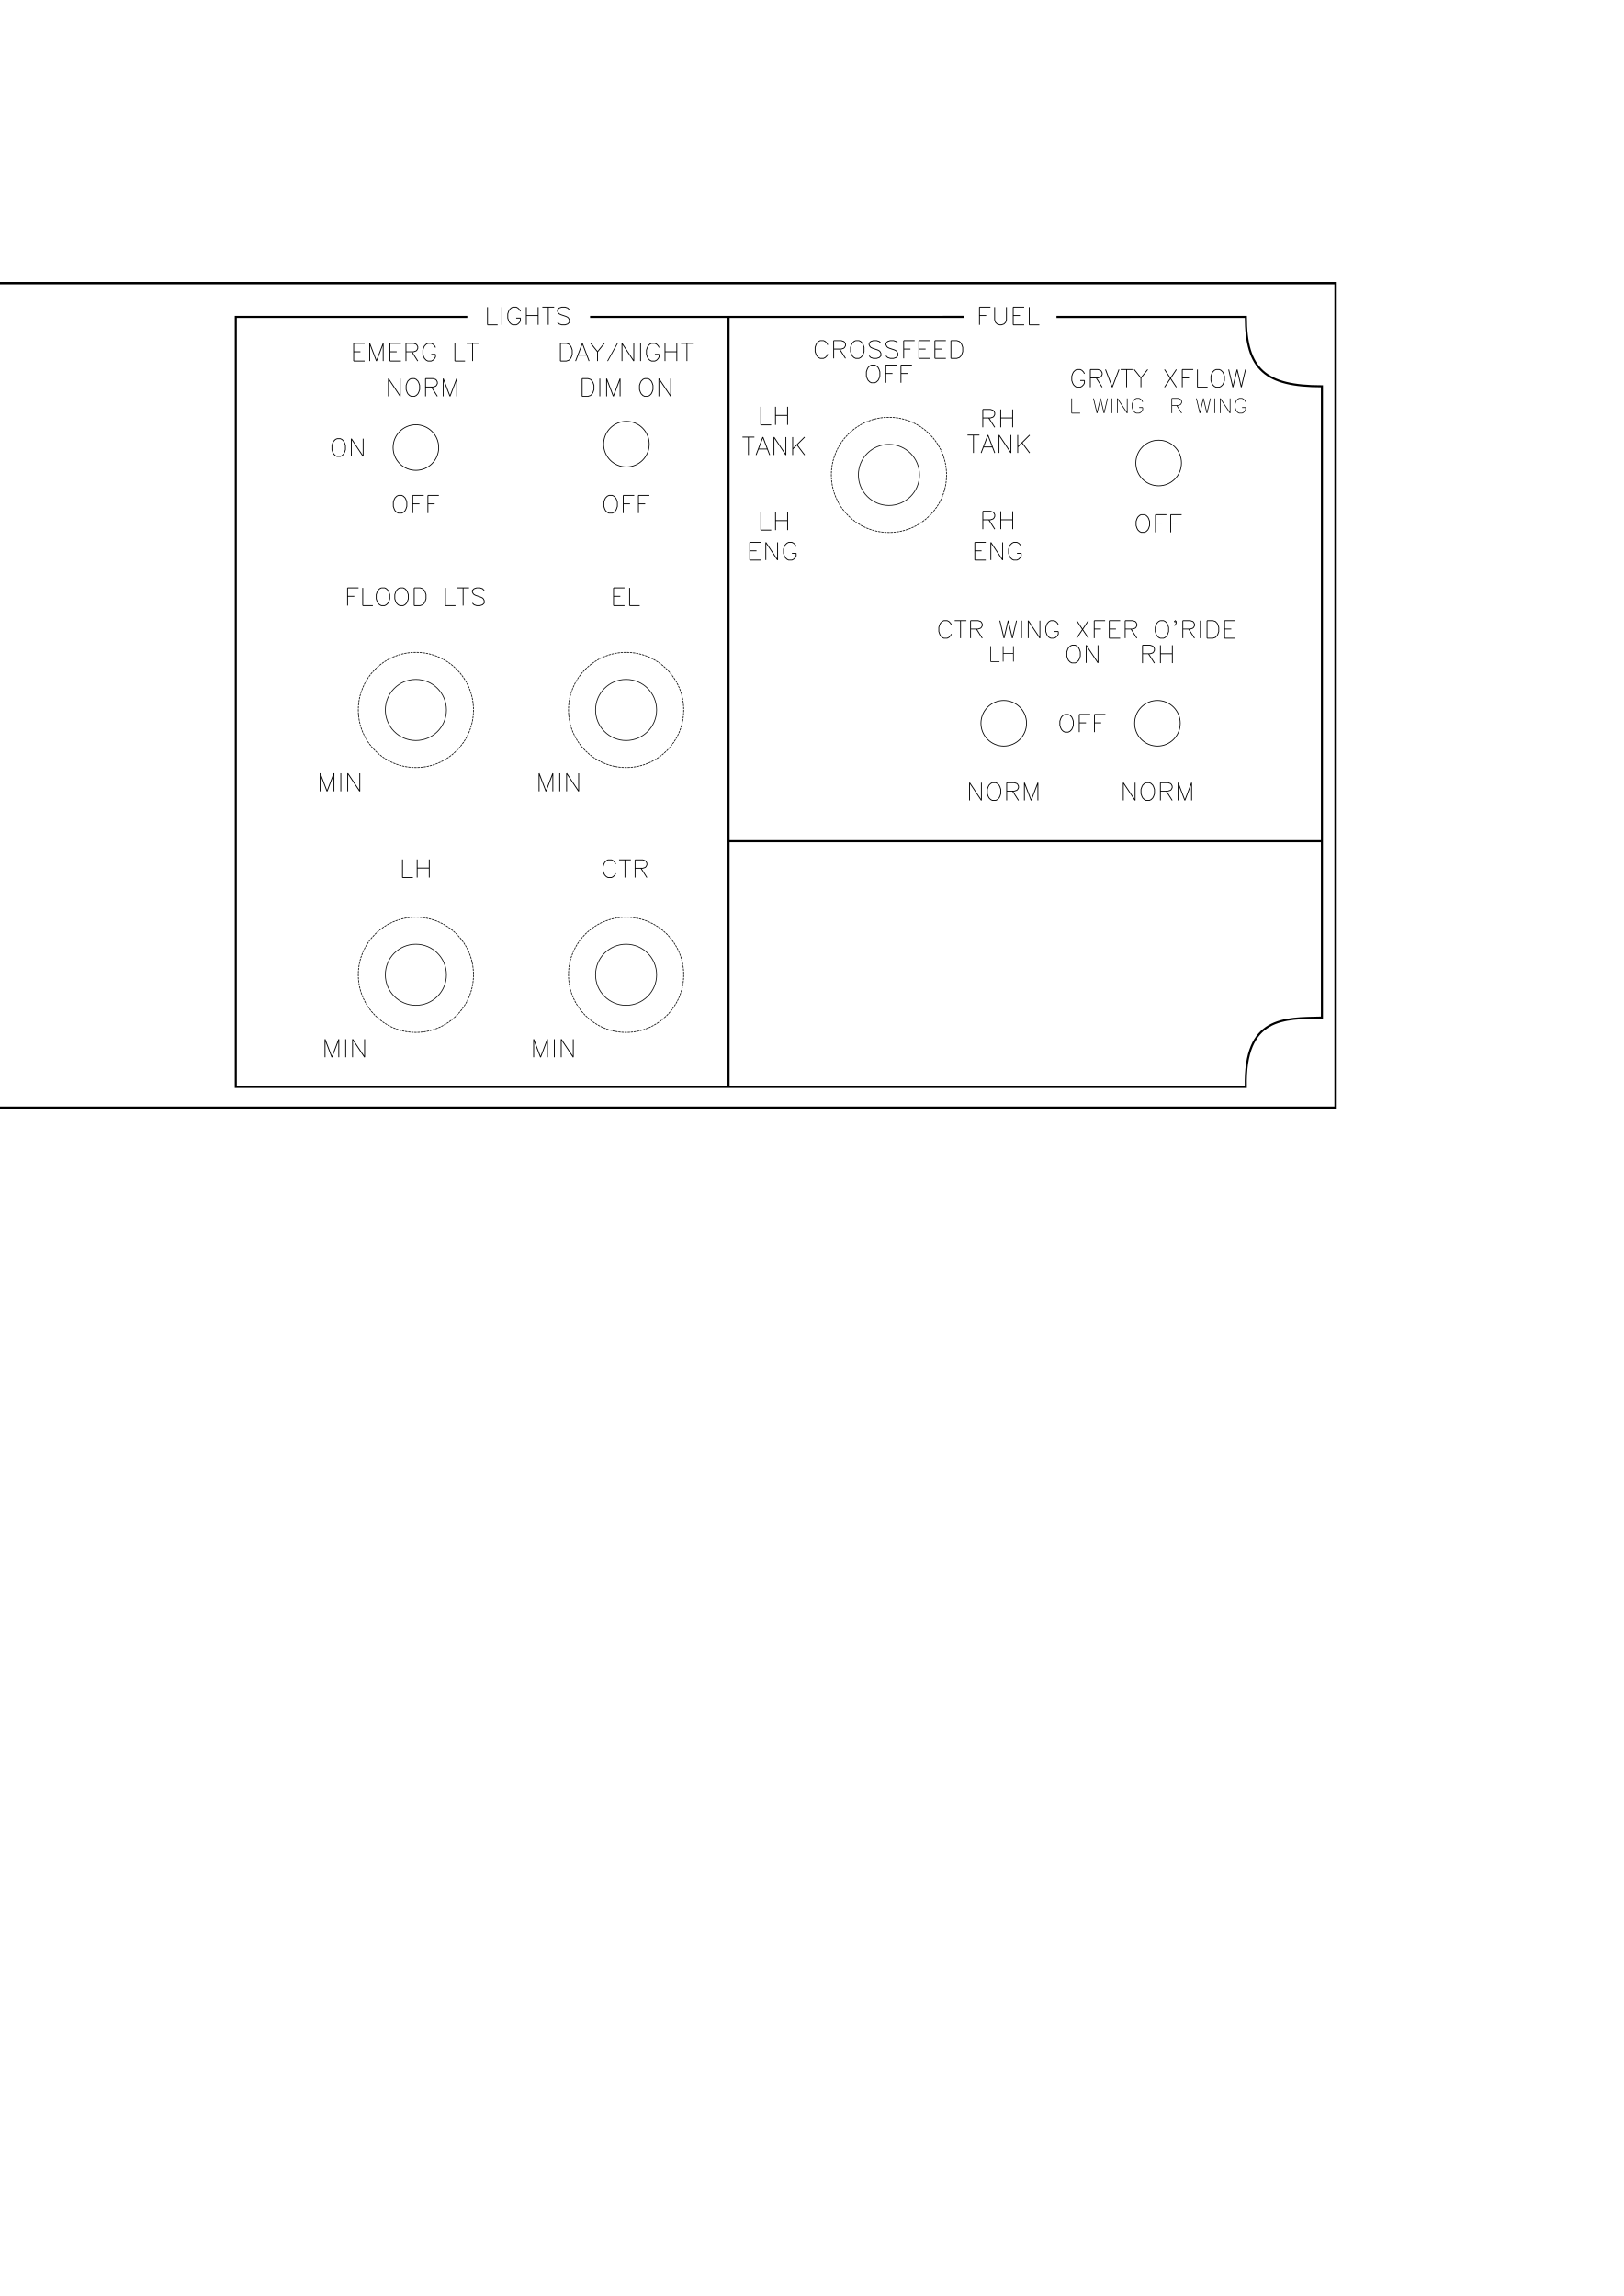
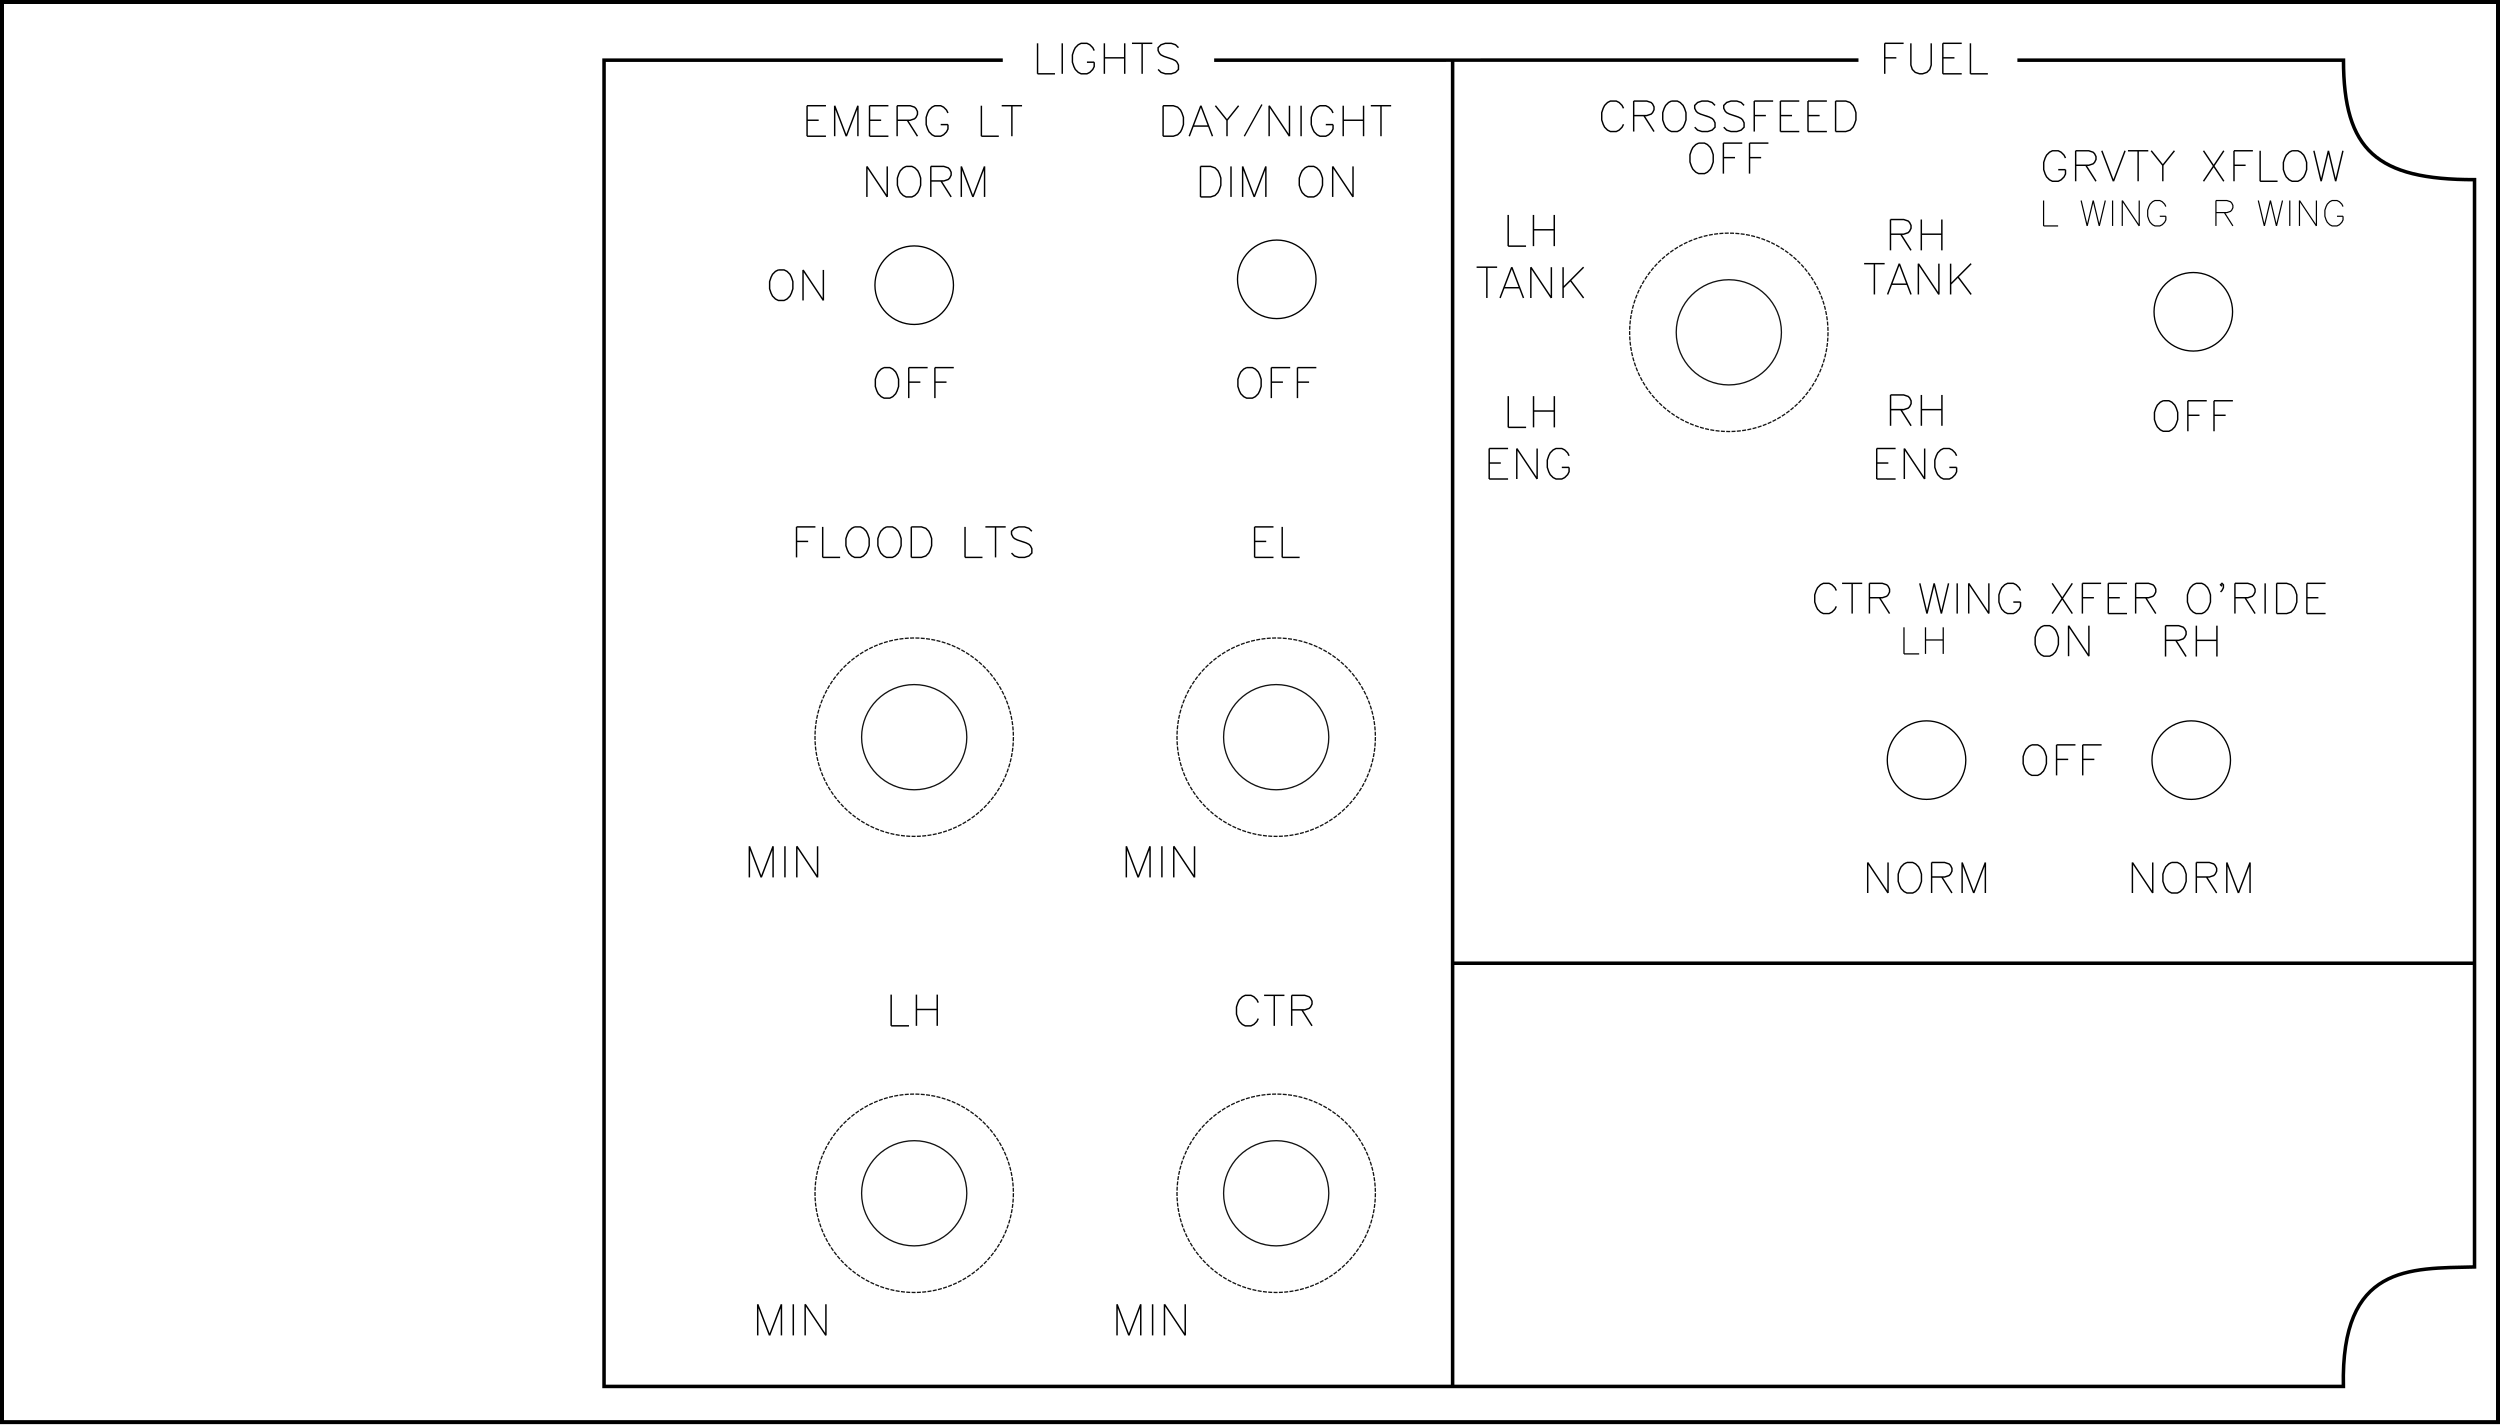
- <svg xmlns="http://www.w3.org/2000/svg" width="210mm" height="297mm" viewBox="0 0 210 297" version="1.1" id="svg37254">
+ <svg xmlns="http://www.w3.org/2000/svg" width="187.754mm" height="106.954mm" viewBox="0 0 187.754 106.954" version="1.1" id="svg37254">
  <defs id="defs37248" />
-   <g id="layer1">
+   <g id="layer1" transform="translate(14.8689,-36.47367)">
    <circle style="display:inline;opacity:1;fill:none;fill-opacity:1;stroke:#000000;stroke-width:0.1;stroke-miterlimit:4;stroke-dasharray:0.3, 0.1;stroke-dashoffset:0;stroke-opacity:0.926" id="circle5640" cx="53.789" cy="91.837" r="7.45" />
    <circle style="display:inline;opacity:1;fill:none;fill-opacity:1;stroke:#000000;stroke-width:0.1;stroke-miterlimit:4;stroke-dasharray:0.3, 0.1;stroke-dashoffset:0;stroke-opacity:0.926" id="circle5642" cx="80.975" cy="91.837" r="7.45" />
    <circle style="display:inline;opacity:1;fill:none;fill-opacity:1;stroke:#000000;stroke-width:0.1;stroke-miterlimit:4;stroke-dasharray:0.3, 0.1;stroke-dashoffset:0;stroke-opacity:0.926" id="circle5644" cx="53.789" cy="126.091" r="7.45" />
    <circle style="display:inline;opacity:1;fill:none;fill-opacity:1;stroke:#000000;stroke-width:0.1;stroke-miterlimit:4;stroke-dasharray:0.3, 0.1;stroke-dashoffset:0;stroke-opacity:0.926" id="circle5646" cx="80.975" cy="126.091" r="7.45" />
    <circle style="display:inline;opacity:1;fill:none;fill-opacity:1;stroke:#000000;stroke-width:0.1;stroke-miterlimit:4;stroke-dasharray:0.3, 0.1;stroke-dashoffset:0;stroke-opacity:0.926" id="circle5648" cx="114.969" cy="61.432" r="7.45" />
    <path d="M 94.208,108.813 H 170.919 M 94.225,41.004 v 99.584 m -17.909,-99.597 48.389,-0.003 m -64.263,0.002 H 30.496 V 140.598 H 161.123 c -0.196,-9.165 4.945,-8.857 9.849,-8.975 V 49.967 c -7.353,0.006 -9.833,-2.207 -9.842,-8.977 l -24.49,0.003" style="display:inline;fill:none;stroke:#000000;stroke-width:0.265px;stroke-linecap:butt;stroke-linejoin:miter;stroke-opacity:1" id="path6445" />
    <circle style="display:inline;fill:none;stroke:#000000;stroke-width:0.101;stroke-miterlimit:4;stroke-dasharray:none;stroke-dashoffset:0;stroke-opacity:1" id="circle7029" cx="53.789" cy="57.892" r="2.949" />
    <circle style="display:inline;fill:none;stroke:#000000;stroke-width:0.101;stroke-miterlimit:4;stroke-dasharray:none;stroke-dashoffset:0;stroke-opacity:1" id="circle7031" cx="81.018" cy="57.452" r="2.949" />
    <ellipse style="display:inline;opacity:1;fill:none;fill-opacity:1;stroke:#000000;stroke-width:0.1;stroke-miterlimit:4;stroke-dasharray:none;stroke-dashoffset:0;stroke-opacity:0.926" id="ellipse7033" cx="114.969" cy="61.432" rx="3.95" ry="3.95" />
    <circle style="display:inline;fill:none;stroke:#000000;stroke-width:0.101;stroke-miterlimit:4;stroke-dasharray:none;stroke-dashoffset:0;stroke-opacity:1" id="circle7035" cx="149.696" cy="93.56" r="2.949" />
    <circle style="display:inline;fill:none;stroke:#000000;stroke-width:0.101;stroke-miterlimit:4;stroke-dasharray:none;stroke-dashoffset:0;stroke-opacity:1" id="circle7037" cx="129.817" cy="93.56" r="2.949" />
    <ellipse style="display:inline;opacity:1;fill:none;fill-opacity:1;stroke:#000000;stroke-width:0.1;stroke-miterlimit:4;stroke-dasharray:none;stroke-dashoffset:0;stroke-opacity:0.926" id="ellipse7039" cx="53.789" cy="91.837" rx="3.95" ry="3.95" />
    <ellipse style="display:inline;opacity:1;fill:none;fill-opacity:1;stroke:#000000;stroke-width:0.1;stroke-miterlimit:4;stroke-dasharray:none;stroke-dashoffset:0;stroke-opacity:0.926" id="ellipse7041" cx="80.975" cy="91.837" rx="3.95" ry="3.95" />
    <ellipse style="display:inline;opacity:1;fill:none;fill-opacity:1;stroke:#000000;stroke-width:0.1;stroke-miterlimit:4;stroke-dasharray:none;stroke-dashoffset:0;stroke-opacity:0.926" id="ellipse7043" cx="80.975" cy="126.091" rx="3.95" ry="3.95" />
    <ellipse style="display:inline;opacity:1;fill:none;fill-opacity:1;stroke:#000000;stroke-width:0.1;stroke-miterlimit:4;stroke-dasharray:none;stroke-dashoffset:0;stroke-opacity:0.926" id="ellipse7045" cx="53.789" cy="126.091" rx="3.95" ry="3.95" />
    <circle style="display:inline;fill:none;stroke:#000000;stroke-width:0.101;stroke-miterlimit:4;stroke-dasharray:none;stroke-dashoffset:0;stroke-opacity:1" id="circle7035-5" cx="149.852" cy="59.89" r="2.949" />
    <rect y="36.624" x="-14.719" height="106.654" width="187.454" id="rect6388" style="display:inline;fill:none;fill-opacity:1;stroke:#000000;stroke-width:0.3;stroke-miterlimit:4;stroke-dasharray:none;stroke-opacity:1" />
    <g id="g24237-5" transform="matrix(0.1090909,0,0,0.1090909,49.79993,50.28065)">
      <path id="path24229-9" transform="translate(11)" style="fill:none;stroke:#000000" d="M -7,-12 V 9 M -7,-12 7,9 M 7,-12 V 9" />
      <path id="path24231-22" transform="translate(33)" style="fill:none;stroke:#000000" d="m -2,-12 -2,1 -2,2 -1,2 -1,3 v 5 l 1,3 1,2 2,2 2,1 H 2 L 4,8 6,6 7,4 8,1 V -4 L 7,-7 6,-9 4,-11 2,-12 h -4" />
      <path id="path24233-8" transform="translate(55)" style="fill:none;stroke:#000000" d="M -7,-12 V 9 m 0,-21 h 9 l 3,1 1,1 1,2 v 2 l -1,2 -1,1 -3,1 h -9 m 7,0 7,11" />
      <path id="path24235-9" transform="translate(77)" style="fill:none;stroke:#000000" d="M -8,-12 V 9 M -8,-12 0,9 M 8,-12 0,9 M 8,-12 V 9" />
    </g>
    <g transform="matrix(0.1090909,0,0,0.1090909,111.7235,48.53007)" id="g7558-9-4">
      <path d="m -2,-12 -2,1 -2,2 -1,2 -1,3 v 5 l 1,3 1,2 2,2 2,1 H 2 L 4,8 6,6 7,4 8,1 V -4 L 7,-7 6,-9 4,-11 2,-12 h -4" style="fill:none;stroke:#000000" transform="translate(11)" id="path7552-3-7" />
      <path d="M -6,-12 V 9 m 0,-21 H 7 M -6,-2 h 8" style="fill:none;stroke:#000000" transform="translate(32)" id="path7554-1-8" />
      <path d="M -6,-12 V 9 m 0,-21 H 7 M -6,-2 h 8" style="fill:none;stroke:#000000" transform="translate(50)" id="path7556-9-4" />
    </g>
    <g transform="matrix(0.1090909,0,0,0.1090909,42.60371,58.05586)" id="g19209-8-0">
      <path d="m -2,-12 -2,1 -2,2 -1,2 -1,3 v 5 l 1,3 1,2 2,2 2,1 H 2 L 4,8 6,6 7,4 8,1 V -4 L 7,-7 6,-9 4,-11 2,-12 h -4" style="fill:none;stroke:#000000" transform="translate(11)" id="path19205-7-6" />
      <path d="M -7,-12 V 9 M -7,-12 7,9 M 7,-12 V 9" style="fill:none;stroke:#000000" transform="translate(33)" id="path19207-9-8" />
    </g>
    <g transform="matrix(0.1090909,0,0,0.1090909,50.54338,65.39111)" id="g7558-9-4-9">
      <path d="m -2,-12 -2,1 -2,2 -1,2 -1,3 v 5 l 1,3 1,2 2,2 2,1 H 2 L 4,8 6,6 7,4 8,1 V -4 L 7,-7 6,-9 4,-11 2,-12 h -4" style="fill:none;stroke:#000000" transform="translate(11)" id="path7552-3-7-2" />
      <path d="M -6,-12 V 9 m 0,-21 H 7 M -6,-2 h 8" style="fill:none;stroke:#000000" transform="translate(32)" id="path7554-1-8-6" />
      <path d="M -6,-12 V 9 m 0,-21 H 7 M -6,-2 h 8" style="fill:none;stroke:#000000" transform="translate(50)" id="path7556-9-4-6" />
    </g>
    <g transform="matrix(0.1090909,0,0,0.1090909,77.77223,65.39111)" id="g7558-9-4-4">
      <path d="m -2,-12 -2,1 -2,2 -1,2 -1,3 v 5 l 1,3 1,2 2,2 2,1 H 2 L 4,8 6,6 7,4 8,1 V -4 L 7,-7 6,-9 4,-11 2,-12 h -4" style="fill:none;stroke:#000000" transform="translate(11)" id="path7552-3-7-9" />
      <path d="M -6,-12 V 9 m 0,-21 H 7 M -6,-2 h 8" style="fill:none;stroke:#000000" transform="translate(32)" id="path7554-1-8-5" />
      <path d="M -6,-12 V 9 m 0,-21 H 7 M -6,-2 h 8" style="fill:none;stroke:#000000" transform="translate(50)" id="path7556-9-4-0" />
    </g>
    <g transform="matrix(0.1090909,0,0,0.1090909,146.6069,67.88016)" id="g7558-9-4-48">
      <path d="m -2,-12 -2,1 -2,2 -1,2 -1,3 v 5 l 1,3 1,2 2,2 2,1 H 2 L 4,8 6,6 7,4 8,1 V -4 L 7,-7 6,-9 4,-11 2,-12 h -4" style="fill:none;stroke:#000000" transform="translate(11)" id="path7552-3-7-7" />
      <path d="M -6,-12 V 9 m 0,-21 H 7 M -6,-2 h 8" style="fill:none;stroke:#000000" transform="translate(32)" id="path7554-1-8-1" />
      <path d="M -6,-12 V 9 m 0,-21 H 7 M -6,-2 h 8" style="fill:none;stroke:#000000" transform="translate(50)" id="path7556-9-4-7" />
    </g>
    <g transform="matrix(0.1090909,0,0,0.1090909,136.7467,93.72334)" id="g7558-9-4-2">
      <path d="m -2,-12 -2,1 -2,2 -1,2 -1,3 v 5 l 1,3 1,2 2,2 2,1 H 2 L 4,8 6,6 7,4 8,1 V -4 L 7,-7 6,-9 4,-11 2,-12 h -4" style="fill:none;stroke:#000000" transform="translate(11)" id="path7552-3-7-72" />
      <path d="M -6,-12 V 9 m 0,-21 H 7 M -6,-2 h 8" style="fill:none;stroke:#000000" transform="translate(32)" id="path7554-1-8-2" />
      <path d="M -6,-12 V 9 m 0,-21 H 7 M -6,-2 h 8" style="fill:none;stroke:#000000" transform="translate(50)" id="path7556-9-4-61" />
    </g>
    <g id="g17281-9-0" transform="matrix(0.09509145,0,0,0.09509145,127.7423,84.72677)">
      <path id="path17277-1-6" transform="translate(10)" style="fill:none;stroke:#000000" d="M -6,-12 V 9 m 0,0 H 6" />
      <path id="path17279-27-1" transform="translate(28)" style="fill:none;stroke:#000000" d="M -7,-12 V 9 M 7,-12 V 9 M -7,-2 H 7" />
    </g>
    <g transform="matrix(0.1102514,0,0,0.1102514,147.3256,84.78605)" id="g17900-6-5">
      <path d="M -7,-12 V 9 m 0,-21 h 9 l 3,1 1,1 1,2 v 2 l -1,2 -1,1 -3,1 h -9 m 7,0 7,11" style="fill:none;stroke:#000000" transform="translate(11)" id="path17896-0-9" />
      <path d="M -7,-12 V 9 M 7,-12 V 9 M -7,-2 H 7" style="fill:none;stroke:#000000" transform="translate(32)" id="path17898-6-4" />
    </g>
    <g transform="matrix(0.1090909,0,0,0.1090909,137.6467,84.77154)" id="g19209-8">
      <path d="m -2,-12 -2,1 -2,2 -1,2 -1,3 v 5 l 1,3 1,2 2,2 2,1 H 2 L 4,8 6,6 7,4 8,1 V -4 L 7,-7 6,-9 4,-11 2,-12 h -4" style="fill:none;stroke:#000000" transform="translate(11)" id="path19205-7" />
      <path d="M -7,-12 V 9 M -7,-12 7,9 M 7,-12 V 9" style="fill:none;stroke:#000000" transform="translate(33)" id="path19207-9" />
    </g>
    <g id="g24237-5-9" transform="matrix(0.1090909,0,0,0.1090909,124.9622,102.5569)">
      <path id="path24229-9-0" transform="translate(11)" style="fill:none;stroke:#000000" d="M -7,-12 V 9 M -7,-12 7,9 M 7,-12 V 9" />
      <path id="path24231-22-9" transform="translate(33)" style="fill:none;stroke:#000000" d="m -2,-12 -2,1 -2,2 -1,2 -1,3 v 5 l 1,3 1,2 2,2 2,1 H 2 L 4,8 6,6 7,4 8,1 V -4 L 7,-7 6,-9 4,-11 2,-12 h -4" />
      <path id="path24233-8-1" transform="translate(55)" style="fill:none;stroke:#000000" d="M -7,-12 V 9 m 0,-21 h 9 l 3,1 1,1 1,2 v 2 l -1,2 -1,1 -3,1 h -9 m 7,0 7,11" />
      <path id="path24235-9-7" transform="translate(77)" style="fill:none;stroke:#000000" d="M -8,-12 V 9 M -8,-12 0,9 M 8,-12 0,9 M 8,-12 V 9" />
    </g>
    <g id="g24237-5-9-7" transform="matrix(0.1090909,0,0,0.1090909,144.8415,102.5569)">
      <path id="path24229-9-0-1" transform="translate(11)" style="fill:none;stroke:#000000" d="M -7,-12 V 9 M -7,-12 7,9 M 7,-12 V 9" />
      <path id="path24231-22-9-1" transform="translate(33)" style="fill:none;stroke:#000000" d="m -2,-12 -2,1 -2,2 -1,2 -1,3 v 5 l 1,3 1,2 2,2 2,1 H 2 L 4,8 6,6 7,4 8,1 V -4 L 7,-7 6,-9 4,-11 2,-12 h -4" />
      <path id="path24233-8-1-5" transform="translate(55)" style="fill:none;stroke:#000000" d="M -7,-12 V 9 m 0,-21 h 9 l 3,1 1,1 1,2 v 2 l -1,2 -1,1 -3,1 h -9 m 7,0 7,11" />
      <path id="path24235-9-7-9" transform="translate(77)" style="fill:none;stroke:#000000" d="M -8,-12 V 9 M -8,-12 0,9 M 8,-12 0,9 M 8,-12 V 9" />
    </g>
    <g id="g38585" transform="matrix(0.1080735,0,0,0.1080735,121.0962,81.58073)">
      <path id="path38545" transform="translate(10)" style="fill:none;stroke:#000000" d="M 8,-7 7,-9 5,-11 3,-12 h -4 l -2,1 -2,2 -1,2 -1,3 v 5 l 1,3 1,2 2,2 2,1 H 3 L 5,8 7,6 8,4" />
      <path id="path38547" transform="translate(29)" style="fill:none;stroke:#000000" d="M 0,-12 V 9 M -7,-12 H 7" />
      <path id="path38549" transform="translate(48)" style="fill:none;stroke:#000000" d="M -7,-12 V 9 m 0,-21 h 9 l 3,1 1,1 1,2 v 2 l -1,2 -1,1 -3,1 h -9 m 7,0 7,11" />
      <path id="path38551" transform="translate(66)" style="fill:none;stroke:#000000" d="" />
      <path id="path38553" transform="translate(86)" style="fill:none;stroke:#000000" d="M -10,-12 -5,9 M 0,-12 -5,9 M 0,-12 5,9 M 10,-12 5,9" />
      <path id="path38555" transform="translate(102)" style="fill:none;stroke:#000000" d="M 0,-12 V 9" />
      <path id="path38557" transform="translate(117)" style="fill:none;stroke:#000000" d="M -7,-12 V 9 M -7,-12 7,9 M 7,-12 V 9" />
      <path id="path38559" transform="translate(138)" style="fill:none;stroke:#000000" d="M 8,-7 7,-9 5,-11 3,-12 h -4 l -2,1 -2,2 -1,2 -1,3 v 5 l 1,3 1,2 2,2 2,1 H 3 L 5,8 7,6 8,4 V 1 M 3,1 h 5" />
      <path id="path38561" transform="translate(157)" style="fill:none;stroke:#000000" d="" />
      <path id="path38563" transform="translate(175)" style="fill:none;stroke:#000000" d="M -7,-12 7,9 M 7,-12 -7,9" />
      <path id="path38565" transform="translate(195)" style="fill:none;stroke:#000000" d="M -6,-12 V 9 m 0,-21 H 7 M -6,-2 h 8" />
      <path id="path38567" transform="translate(213)" style="fill:none;stroke:#000000" d="M -6,-12 V 9 m 0,-21 H 7 M -6,-2 H 2 M -6,9 H 7" />
      <path id="path38569" transform="translate(233)" style="fill:none;stroke:#000000" d="M -7,-12 V 9 m 0,-21 h 9 l 3,1 1,1 1,2 v 2 l -1,2 -1,1 -3,1 h -9 m 7,0 7,11" />
      <path id="path38571" transform="translate(251)" style="fill:none;stroke:#000000" d="" />
      <path id="path38573" transform="translate(270)" style="fill:none;stroke:#000000" d="m -2,-12 -2,1 -2,2 -1,2 -1,3 v 5 l 1,3 1,2 2,2 2,1 H 2 L 4,8 6,6 7,4 8,1 V -4 L 7,-7 6,-9 4,-11 2,-12 h -4" />
      <path id="path38575" transform="translate(286)" style="fill:none;stroke:#000000" d="m 0,-10 -1,-1 1,-1 1,1 v 2 l -1,2 -1,1" />
      <path id="path38577" transform="translate(302)" style="fill:none;stroke:#000000" d="M -7,-12 V 9 m 0,-21 h 9 l 3,1 1,1 1,2 v 2 l -1,2 -1,1 -3,1 h -9 m 7,0 7,11" />
      <path id="path38579" transform="translate(316)" style="fill:none;stroke:#000000" d="M 0,-12 V 9" />
      <path id="path38581" transform="translate(331)" style="fill:none;stroke:#000000" d="M -7,-12 V 9 m 0,-21 h 7 l 3,1 2,2 1,2 1,3 V 1 L 6,4 5,6 3,8 0,9 h -7" />
      <path id="path38583" transform="translate(351)" style="fill:none;stroke:#000000" d="M -6,-12 V 9 m 0,-21 H 7 M -6,-2 H 2 M -6,9 H 7" />
    </g>
    <g transform="matrix(0.1113446,0,0,0.1113446,40.96424,101.3634)" id="g38897">
      <path d="M -8,-12 V 9 M -8,-12 0,9 M 8,-12 0,9 M 8,-12 V 9" style="fill:none;stroke:#000000" transform="translate(12)" id="path38891" />
      <path d="M 0,-12 V 9" style="fill:none;stroke:#000000" transform="translate(28)" id="path38893" />
      <path d="M -7,-12 V 9 M -7,-12 7,9 M 7,-12 V 9" style="fill:none;stroke:#000000" transform="translate(43)" id="path38895" />
    </g>
    <g transform="matrix(0.1113446,0,0,0.1113446,69.27465,101.3634)" id="g38897-7">
      <path d="M -8,-12 V 9 M -8,-12 0,9 M 8,-12 0,9 M 8,-12 V 9" style="fill:none;stroke:#000000" transform="translate(12)" id="path38891-7" />
      <path d="M 0,-12 V 9" style="fill:none;stroke:#000000" transform="translate(28)" id="path38893-6" />
      <path d="M -7,-12 V 9 M -7,-12 7,9 M 7,-12 V 9" style="fill:none;stroke:#000000" transform="translate(43)" id="path38895-7" />
    </g>
    <g id="g39239" transform="matrix(0.1090909,0,0,0.1090909,77.66645,112.5348)">
      <path id="path39233" transform="translate(10)" style="fill:none;stroke:#000000" d="M 8,-7 7,-9 5,-11 3,-12 h -4 l -2,1 -2,2 -1,2 -1,3 v 5 l 1,3 1,2 2,2 2,1 H 3 L 5,8 7,6 8,4" />
      <path id="path39235" transform="translate(29)" style="fill:none;stroke:#000000" d="M 0,-12 V 9 M -7,-12 H 7" />
      <path id="path39237" transform="translate(48)" style="fill:none;stroke:#000000" d="M -7,-12 V 9 m 0,-21 h 9 l 3,1 1,1 1,2 v 2 l -1,2 -1,1 -3,1 h -9 m 7,0 7,11" />
    </g>
    <g id="g17281-9-3" transform="matrix(0.1116279,0,0,0.1116279,51.61209,112.5107)">
      <path id="path17277-1-65" transform="translate(10)" style="fill:none;stroke:#000000" d="M -6,-12 V 9 m 0,0 H 6" />
      <path id="path17279-27-6" transform="translate(28)" style="fill:none;stroke:#000000" d="M -7,-12 V 9 M 7,-12 V 9 M -7,-2 H 7" />
    </g>
    <g transform="matrix(0.1090909,0,0,0.1090909,44.5161,77.35347)" id="g39597">
      <path d="M -6,-12 V 9 m 0,-21 H 7 M -6,-2 h 8" style="fill:none;stroke:#000000" transform="translate(10)" id="path39579" />
      <path d="M -6,-12 V 9 m 0,0 H 6" style="fill:none;stroke:#000000" transform="translate(28)" id="path39581" />
      <path d="m -2,-12 -2,1 -2,2 -1,2 -1,3 v 5 l 1,3 1,2 2,2 2,1 H 2 L 4,8 6,6 7,4 8,1 V -4 L 7,-7 6,-9 4,-11 2,-12 h -4" style="fill:none;stroke:#000000" transform="translate(46)" id="path39583" />
      <path d="m -2,-12 -2,1 -2,2 -1,2 -1,3 v 5 l 1,3 1,2 2,2 2,1 H 2 L 4,8 6,6 7,4 8,1 V -4 L 7,-7 6,-9 4,-11 2,-12 h -4" style="fill:none;stroke:#000000" transform="translate(68)" id="path39585" />
      <path d="M -7,-12 V 9 m 0,-21 h 7 l 3,1 2,2 1,2 1,3 V 1 L 6,4 5,6 3,8 0,9 h -7" style="fill:none;stroke:#000000" transform="translate(90)" id="path39587" />
      <path d="" style="fill:none;stroke:#000000" transform="translate(108)" id="path39589" />
      <path d="M -6,-12 V 9 m 0,0 H 6" style="fill:none;stroke:#000000" transform="translate(126)" id="path39591" />
      <path d="M 0,-12 V 9 M -7,-12 H 7" style="fill:none;stroke:#000000" transform="translate(141)" id="path39593" />
      <path d="m 7,-9 -2,-2 -3,-1 h -4 l -3,1 -2,2 v 2 l 1,2 1,1 2,1 6,2 2,1 1,1 1,2 V 6 L 5,8 2,9 H -2 L -5,8 -7,6" style="fill:none;stroke:#000000" transform="translate(159)" id="path39595" />
    </g>
    <g transform="matrix(0.1113446,0,0,0.1113446,41.59137,135.7623)" id="g38897-3">
      <path d="M -8,-12 V 9 M -8,-12 0,9 M 8,-12 0,9 M 8,-12 V 9" style="fill:none;stroke:#000000" transform="translate(12)" id="path38891-9" />
      <path d="M 0,-12 V 9" style="fill:none;stroke:#000000" transform="translate(28)" id="path38893-4" />
      <path d="M -7,-12 V 9 M -7,-12 7,9 M 7,-12 V 9" style="fill:none;stroke:#000000" transform="translate(43)" id="path38895-8" />
    </g>
    <g transform="matrix(0.1113446,0,0,0.1113446,68.57669,135.7623)" id="g38897-1">
      <path d="M -8,-12 V 9 M -8,-12 0,9 M 8,-12 0,9 M 8,-12 V 9" style="fill:none;stroke:#000000" transform="translate(12)" id="path38891-2" />
      <path d="M 0,-12 V 9" style="fill:none;stroke:#000000" transform="translate(28)" id="path38893-9" />
      <path d="M -7,-12 V 9 M -7,-12 7,9 M 7,-12 V 9" style="fill:none;stroke:#000000" transform="translate(43)" id="path38895-3" />
    </g>
    <g id="g40017" transform="matrix(0.1090909,0,0,0.1090909,45.30701,45.72212)">
      <path id="path40001" transform="translate(10)" style="fill:none;stroke:#000000" d="M -6,-12 V 9 m 0,-21 H 7 M -6,-2 H 2 M -6,9 H 7" />
      <path id="path40003" transform="translate(31)" style="fill:none;stroke:#000000" d="M -8,-12 V 9 M -8,-12 0,9 M 8,-12 0,9 M 8,-12 V 9" />
      <path id="path40005" transform="translate(53)" style="fill:none;stroke:#000000" d="M -6,-12 V 9 m 0,-21 H 7 M -6,-2 H 2 M -6,9 H 7" />
      <path id="path40007" transform="translate(73)" style="fill:none;stroke:#000000" d="M -7,-12 V 9 m 0,-21 h 9 l 3,1 1,1 1,2 v 2 l -1,2 -1,1 -3,1 h -9 m 7,0 7,11" />
      <path id="path40009" transform="translate(93)" style="fill:none;stroke:#000000" d="M 8,-7 7,-9 5,-11 3,-12 h -4 l -2,1 -2,2 -1,2 -1,3 v 5 l 1,3 1,2 2,2 2,1 H 3 L 5,8 7,6 8,4 V 1 M 3,1 h 5" />
      <path id="path40011" transform="translate(112)" style="fill:none;stroke:#000000" d="" />
      <path id="path40013" transform="translate(130)" style="fill:none;stroke:#000000" d="M -6,-12 V 9 m 0,0 H 6" />
      <path id="path40015" transform="translate(145)" style="fill:none;stroke:#000000" d="M 0,-12 V 9 M -7,-12 H 7" />
    </g>
    <g id="g41367">
      <g id="g41164" transform="matrix(0.1090909,0,0,0.1090909,72.045,45.72212)">
        <path id="path41146" transform="translate(11)" style="fill:none;stroke:#000000" d="M -7,-12 V 9 m 0,-21 h 7 l 3,1 2,2 1,2 1,3 V 1 L 6,4 5,6 3,8 0,9 h -7" />
        <path id="path41148" transform="translate(30)" style="fill:none;stroke:#000000" d="M 0,-12 -8,9 M 0,-12 8,9 M -5,2 H 5" />
        <path id="path41150" transform="translate(48)" style="fill:none;stroke:#000000" d="M -8,-12 0,-2 V 9 M 8,-12 0,-2" />
        <path id="path41152" transform="translate(65)" style="fill:none;stroke:#000000" d="" />
        <path id="path41154" transform="translate(84)" style="fill:none;stroke:#000000" d="M -7,-12 V 9 M -7,-12 7,9 M 7,-12 V 9" />
        <path id="path41156" transform="translate(99)" style="fill:none;stroke:#000000" d="M 0,-12 V 9" />
        <path id="path41158" transform="translate(113)" style="fill:none;stroke:#000000" d="M 8,-7 7,-9 5,-11 3,-12 h -4 l -2,1 -2,2 -1,2 -1,3 v 5 l 1,3 1,2 2,2 2,1 H 3 L 5,8 7,6 8,4 V 1 M 3,1 h 5" />
        <path id="path41160" transform="translate(135)" style="fill:none;stroke:#000000" d="M -7,-12 V 9 M 7,-12 V 9 M -7,-2 H 7" />
        <path id="path41162" transform="translate(154)" style="fill:none;stroke:#000000" d="M 0,-12 V 9 M -7,-12 H 7" />
      </g>
      <path style="fill:none;stroke:#000000;stroke-width:0.1;stroke-linecap:butt;stroke-linejoin:miter;stroke-miterlimit:4;stroke-dasharray:none;stroke-opacity:1" d="m 78.581,46.704 1.323,-2.381" id="path41354" />
    </g>
    <g id="g41567" transform="matrix(0.1090909,0,0,0.1090909,74.85409,50.28065)">
      <path id="path41555" transform="translate(11)" style="fill:none;stroke:#000000" d="M -7,-12 V 9 m 0,-21 h 7 l 3,1 2,2 1,2 1,3 V 1 L 6,4 5,6 3,8 0,9 h -7" />
      <path id="path41557" transform="translate(25)" style="fill:none;stroke:#000000" d="M 0,-12 V 9" />
      <path id="path41559" transform="translate(41)" style="fill:none;stroke:#000000" d="M -8,-12 V 9 M -8,-12 0,9 M 8,-12 0,9 M 8,-12 V 9" />
      <path id="path41561" transform="translate(61)" style="fill:none;stroke:#000000" d="" />
      <path id="path41563" transform="translate(80)" style="fill:none;stroke:#000000" d="m -2,-12 -2,1 -2,2 -1,2 -1,3 v 5 l 1,3 1,2 2,2 2,1 H 2 L 4,8 6,6 7,4 8,1 V -4 L 7,-7 6,-9 4,-11 2,-12 h -4" />
      <path id="path41565" transform="translate(102)" style="fill:none;stroke:#000000" d="M -7,-12 V 9 M -7,-12 7,9 M 7,-12 V 9" />
    </g>
    <g id="g42369" transform="matrix(0.1090909,0,0,0.1090909,62.61661,41.03545)">
      <path id="path42357" transform="translate(10)" style="fill:none;stroke:#000000" d="M -6,-12 V 9 m 0,0 H 6" />
      <path id="path42359" transform="translate(21)" style="fill:none;stroke:#000000" d="M 0,-12 V 9" />
      <path id="path42361" transform="translate(35)" style="fill:none;stroke:#000000" d="M 8,-7 7,-9 5,-11 3,-12 h -4 l -2,1 -2,2 -1,2 -1,3 v 5 l 1,3 1,2 2,2 2,1 H 3 L 5,8 7,6 8,4 V 1 M 3,1 h 5" />
      <path id="path42363" transform="translate(57)" style="fill:none;stroke:#000000" d="M -7,-12 V 9 M 7,-12 V 9 M -7,-2 H 7" />
      <path id="path42365" transform="translate(76)" style="fill:none;stroke:#000000" d="M 0,-12 V 9 M -7,-12 H 7" />
      <path id="path42367" transform="translate(94)" style="fill:none;stroke:#000000" d="m 7,-9 -2,-2 -3,-1 h -4 l -3,1 -2,2 v 2 l 1,2 1,1 2,1 6,2 2,1 1,1 1,2 V 6 L 5,8 2,9 H -2 L -5,8 -7,6" />
    </g>
    <g transform="matrix(0.1090909,0,0,0.1090909,78.91769,77.35347)" id="g42771">
      <path d="M -6,-12 V 9 m 0,-21 H 7 M -6,-2 H 2 M -6,9 H 7" style="fill:none;stroke:#000000" transform="translate(10)" id="path42767" />
      <path d="M -6,-12 V 9 m 0,0 H 6" style="fill:none;stroke:#000000" transform="translate(29)" id="path42769" />
    </g>
    <g id="g43179" transform="matrix(0.1090909,0,0,0.1090909,126.241,41.03545)">
      <path id="path43171" transform="translate(10)" style="fill:none;stroke:#000000" d="M -6,-12 V 9 m 0,-21 H 7 M -6,-2 h 8" />
      <path id="path43173" transform="translate(29)" style="fill:none;stroke:#000000" d="M -7,-12 V 3 l 1,3 2,2 3,1 H 1 L 4,8 6,6 7,3 v -15" />
      <path id="path43175" transform="translate(50)" style="fill:none;stroke:#000000" d="M -6,-12 V 9 m 0,-21 H 7 M -6,-2 H 2 M -6,9 H 7" />
      <path id="path43177" transform="translate(69)" style="fill:none;stroke:#000000" d="M -6,-12 V 9 m 0,0 H 6" />
    </g>
    <g transform="matrix(0.1090909,0,0,0.1090909,105.0962,45.37165)" id="g43603">
      <path d="M 8,-7 7,-9 5,-11 3,-12 h -4 l -2,1 -2,2 -1,2 -1,3 v 5 l 1,3 1,2 2,2 2,1 H 3 L 5,8 7,6 8,4" style="fill:none;stroke:#000000" transform="translate(10)" id="path43585" />
      <path d="M -7,-12 V 9 m 0,-21 h 9 l 3,1 1,1 1,2 v 2 l -1,2 -1,1 -3,1 h -9 m 7,0 7,11" style="fill:none;stroke:#000000" transform="translate(32)" id="path43587" />
      <path d="m -2,-12 -2,1 -2,2 -1,2 -1,3 v 5 l 1,3 1,2 2,2 2,1 H 2 L 4,8 6,6 7,4 8,1 V -4 L 7,-7 6,-9 4,-11 2,-12 h -4" style="fill:none;stroke:#000000" transform="translate(53)" id="path43589" />
      <path d="m 7,-9 -2,-2 -3,-1 h -4 l -3,1 -2,2 v 2 l 1,2 1,1 2,1 6,2 2,1 1,1 1,2 V 6 L 5,8 2,9 H -2 L -5,8 -7,6" style="fill:none;stroke:#000000" transform="translate(74)" id="path43591" />
      <path d="m 7,-9 -2,-2 -3,-1 h -4 l -3,1 -2,2 v 2 l 1,2 1,1 2,1 6,2 2,1 1,1 1,2 V 6 L 5,8 2,9 H -2 L -5,8 -7,6" style="fill:none;stroke:#000000" transform="translate(94)" id="path43593" />
      <path d="M -6,-12 V 9 m 0,-21 H 7 M -6,-2 h 8" style="fill:none;stroke:#000000" transform="translate(114)" id="path43595" />
      <path d="M -6,-12 V 9 m 0,-21 H 7 M -6,-2 H 2 M -6,9 H 7" style="fill:none;stroke:#000000" transform="translate(132)" id="path43597" />
      <path d="M -6,-12 V 9 m 0,-21 H 7 M -6,-2 H 2 M -6,9 H 7" style="fill:none;stroke:#000000" transform="translate(151)" id="path43599" />
      <path d="M -7,-12 V 9 m 0,-21 h 7 l 3,1 2,2 1,2 1,3 V 1 L 6,4 5,6 3,8 0,9 h -7" style="fill:none;stroke:#000000" transform="translate(171)" id="path43601" />
    </g>
    <g id="g45303" transform="translate(0.7184966,3.241096)">
      <g transform="matrix(0.1090909,0,0,0.1090909,137.571,45.86401)" id="g44083">
        <path d="M 8,-7 7,-9 5,-11 3,-12 h -4 l -2,1 -2,2 -1,2 -1,3 v 5 l 1,3 1,2 2,2 2,1 H 3 L 5,8 7,6 8,4 V 1 M 3,1 h 5" style="fill:none;stroke:#000000" transform="translate(10)" id="path44061" />
        <path d="M -7,-12 V 9 m 0,-21 h 9 l 3,1 1,1 1,2 v 2 l -1,2 -1,1 -3,1 h -9 m 7,0 7,11" style="fill:none;stroke:#000000" transform="translate(32)" id="path44063" />
        <path d="M -8,-12 0,9 M 8,-12 0,9" style="fill:none;stroke:#000000" transform="translate(51)" id="path44065" />
        <path d="M 0,-12 V 9 M -7,-12 H 7" style="fill:none;stroke:#000000" transform="translate(68)" id="path44067" />
        <path d="M -8,-12 0,-2 V 9 M 8,-12 0,-2" style="fill:none;stroke:#000000" transform="translate(85)" id="path44069" />
        <path d="" style="fill:none;stroke:#000000" transform="translate(102)" id="path44071" />
        <path d="M -7,-12 7,9 M 7,-12 -7,9" style="fill:none;stroke:#000000" transform="translate(120)" id="path44073" />
        <path d="M -6,-12 V 9 m 0,-21 H 7 M -6,-2 h 8" style="fill:none;stroke:#000000" transform="translate(140)" id="path44075" />
        <path d="M -6,-12 V 9 m 0,0 H 6" style="fill:none;stroke:#000000" transform="translate(158)" id="path44077" />
        <path d="m -2,-12 -2,1 -2,2 -1,2 -1,3 v 5 l 1,3 1,2 2,2 2,1 H 2 L 4,8 6,6 7,4 8,1 V -4 L 7,-7 6,-9 4,-11 2,-12 h -4" style="fill:none;stroke:#000000" transform="translate(176)" id="path44079" />
        <path d="M -10,-12 -5,9 M 0,-12 -5,9 M 0,-12 5,9 M 10,-12 5,9" style="fill:none;stroke:#000000" transform="translate(199)" id="path44081" />
      </g>
      <g id="g44551" transform="matrix(0.09090909,0,0,0.09090909,137.5256,49.38257)">
        <path id="path44539" transform="translate(10)" style="fill:none;stroke:#000000" d="M -6,-12 V 9 m 0,0 H 6" />
        <path id="path44541" transform="translate(25)" style="fill:none;stroke:#000000" d="" />
        <path id="path44543" transform="translate(45)" style="fill:none;stroke:#000000" d="M -10,-12 -5,9 M 0,-12 -5,9 M 0,-12 5,9 M 10,-12 5,9" />
        <path id="path44545" transform="translate(61)" style="fill:none;stroke:#000000" d="M 0,-12 V 9" />
        <path id="path44547" transform="translate(76)" style="fill:none;stroke:#000000" d="M -7,-12 V 9 M -7,-12 7,9 M 7,-12 V 9" />
        <path id="path44549" transform="translate(97)" style="fill:none;stroke:#000000" d="M 8,-7 7,-9 5,-11 3,-12 h -4 l -2,1 -2,2 -1,2 -1,3 v 5 l 1,3 1,2 2,2 2,1 H 3 L 5,8 7,6 8,4 V 1 M 3,1 h 5" />
      </g>
      <g transform="matrix(0.09090909,0,0,0.09090909,150.4695,49.38257)" id="g45033">
        <path d="M -7,-12 V 9 m 0,-21 h 9 l 3,1 1,1 1,2 v 2 l -1,2 -1,1 -3,1 h -9 m 7,0 7,11" style="fill:none;stroke:#000000" transform="translate(11)" id="path45021" />
        <path d="" style="fill:none;stroke:#000000" transform="translate(29)" id="path45023" />
        <path d="M -10,-12 -5,9 M 0,-12 -5,9 M 0,-12 5,9 M 10,-12 5,9" style="fill:none;stroke:#000000" transform="translate(49)" id="path45025" />
        <path d="M 0,-12 V 9" style="fill:none;stroke:#000000" transform="translate(65)" id="path45027" />
        <path d="M -7,-12 V 9 M -7,-12 7,9 M 7,-12 V 9" style="fill:none;stroke:#000000" transform="translate(80)" id="path45029" />
        <path d="M 8,-7 7,-9 5,-11 3,-12 h -4 l -2,1 -2,2 -1,2 -1,3 v 5 l 1,3 1,2 2,2 2,1 H 3 L 5,8 7,6 8,4 V 1 M 3,1 h 5" style="fill:none;stroke:#000000" transform="translate(101)" id="path45031" />
      </g>
    </g>
    <g id="g46383">
      <g transform="matrix(0.1116279,0,0,0.1116279,97.95761,67.56492)" id="g17281-9-9">
        <path d="M -6,-12 V 9 m 0,0 H 6" style="fill:none;stroke:#000000" transform="translate(10)" id="path17277-1-0" />
        <path d="M -7,-12 V 9 M 7,-12 V 9 M -7,-2 H 7" style="fill:none;stroke:#000000" transform="translate(28)" id="path17279-27-8" />
      </g>
      <g id="g45545" transform="matrix(0.1090909,0,0,0.1090909,96.53542,71.4659)">
        <path id="path45539" transform="translate(10)" style="fill:none;stroke:#000000" d="M -6,-12 V 9 m 0,-21 H 7 M -6,-2 H 2 M -6,9 H 7" />
        <path id="path45541" transform="translate(30)" style="fill:none;stroke:#000000" d="M -7,-12 V 9 M -7,-12 7,9 M 7,-12 V 9" />
        <path id="path45543" transform="translate(51)" style="fill:none;stroke:#000000" d="M 8,-7 7,-9 5,-11 3,-12 h -4 l -2,1 -2,2 -1,2 -1,3 v 5 l 1,3 1,2 2,2 2,1 H 3 L 5,8 7,6 8,4 V 1 M 3,1 h 5" />
      </g>
    </g>
    <g id="g46365">
      <g id="g17900-6" transform="matrix(0.1102514,0,0,0.1102514,126.6678,54.28269)">
        <path id="path17896-0" transform="translate(11)" style="fill:none;stroke:#000000" d="M -7,-12 V 9 m 0,-21 h 9 l 3,1 1,1 1,2 v 2 l -1,2 -1,1 -3,1 h -9 m 7,0 7,11" />
        <path id="path17898-6" transform="translate(32)" style="fill:none;stroke:#000000" d="M -7,-12 V 9 M 7,-12 V 9 M -7,-2 H 7" />
      </g>
      <g transform="matrix(0.1100917,0,0,0.1100917,125.0202,57.59647)" id="g46033">
        <path d="M 0,-12 V 9 M -7,-12 H 7" style="fill:none;stroke:#000000" transform="translate(8)" id="path46025" />
        <path d="M 0,-12 -8,9 M 0,-12 8,9 M -5,2 H 5" style="fill:none;stroke:#000000" transform="translate(25)" id="path46027" />
        <path d="M -7,-12 V 9 M -7,-12 7,9 M 7,-12 V 9" style="fill:none;stroke:#000000" transform="translate(45)" id="path46029" />
        <path d="M -7,-12 V 9 M 7,-12 -7,2 m 5,-5 9,12" style="fill:none;stroke:#000000" transform="translate(67)" id="path46031" />
      </g>
    </g>
    <g id="g46355">
      <g transform="matrix(0.1116279,0,0,0.1116279,97.95231,53.95457)" id="g17281-9">
        <path d="M -6,-12 V 9 m 0,0 H 6" style="fill:none;stroke:#000000" transform="translate(10)" id="path17277-1" />
        <path d="M -7,-12 V 9 M 7,-12 V 9 M -7,-2 H 7" style="fill:none;stroke:#000000" transform="translate(28)" id="path17279-27" />
      </g>
      <g transform="matrix(0.1100917,0,0,0.1100917,95.916,57.86106)" id="g46033-5">
        <path d="M 0,-12 V 9 M -7,-12 H 7" style="fill:none;stroke:#000000" transform="translate(8)" id="path46025-9" />
        <path d="M 0,-12 -8,9 M 0,-12 8,9 M -5,2 H 5" style="fill:none;stroke:#000000" transform="translate(25)" id="path46027-8" />
        <path d="M -7,-12 V 9 M -7,-12 7,9 M 7,-12 V 9" style="fill:none;stroke:#000000" transform="translate(45)" id="path46029-4" />
        <path d="M -7,-12 V 9 M 7,-12 -7,2 m 5,-5 9,12" style="fill:none;stroke:#000000" transform="translate(67)" id="path46031-8" />
      </g>
    </g>
    <g id="g46374">
      <g id="g17900-6-8" transform="matrix(0.1102514,0,0,0.1102514,126.6731,67.45837)">
        <path id="path17896-0-5" transform="translate(11)" style="fill:none;stroke:#000000" d="M -7,-12 V 9 m 0,-21 h 9 l 3,1 1,1 1,2 v 2 l -1,2 -1,1 -3,1 h -9 m 7,0 7,11" />
        <path id="path17898-6-0" transform="translate(32)" style="fill:none;stroke:#000000" d="M -7,-12 V 9 M 7,-12 V 9 M -7,-2 H 7" />
      </g>
      <g id="g45545-1" transform="matrix(0.1090909,0,0,0.1090909,125.6396,71.4659)">
        <path id="path45539-0" transform="translate(10)" style="fill:none;stroke:#000000" d="M -6,-12 V 9 m 0,-21 H 7 M -6,-2 H 2 M -6,9 H 7" />
        <path id="path45541-3" transform="translate(30)" style="fill:none;stroke:#000000" d="M -7,-12 V 9 M -7,-12 7,9 M 7,-12 V 9" />
        <path id="path45543-0" transform="translate(51)" style="fill:none;stroke:#000000" d="M 8,-7 7,-9 5,-11 3,-12 h -4 l -2,1 -2,2 -1,2 -1,3 v 5 l 1,3 1,2 2,2 2,1 H 3 L 5,8 7,6 8,4 V 1 M 3,1 h 5" />
      </g>
    </g>
  </g>
</svg>
